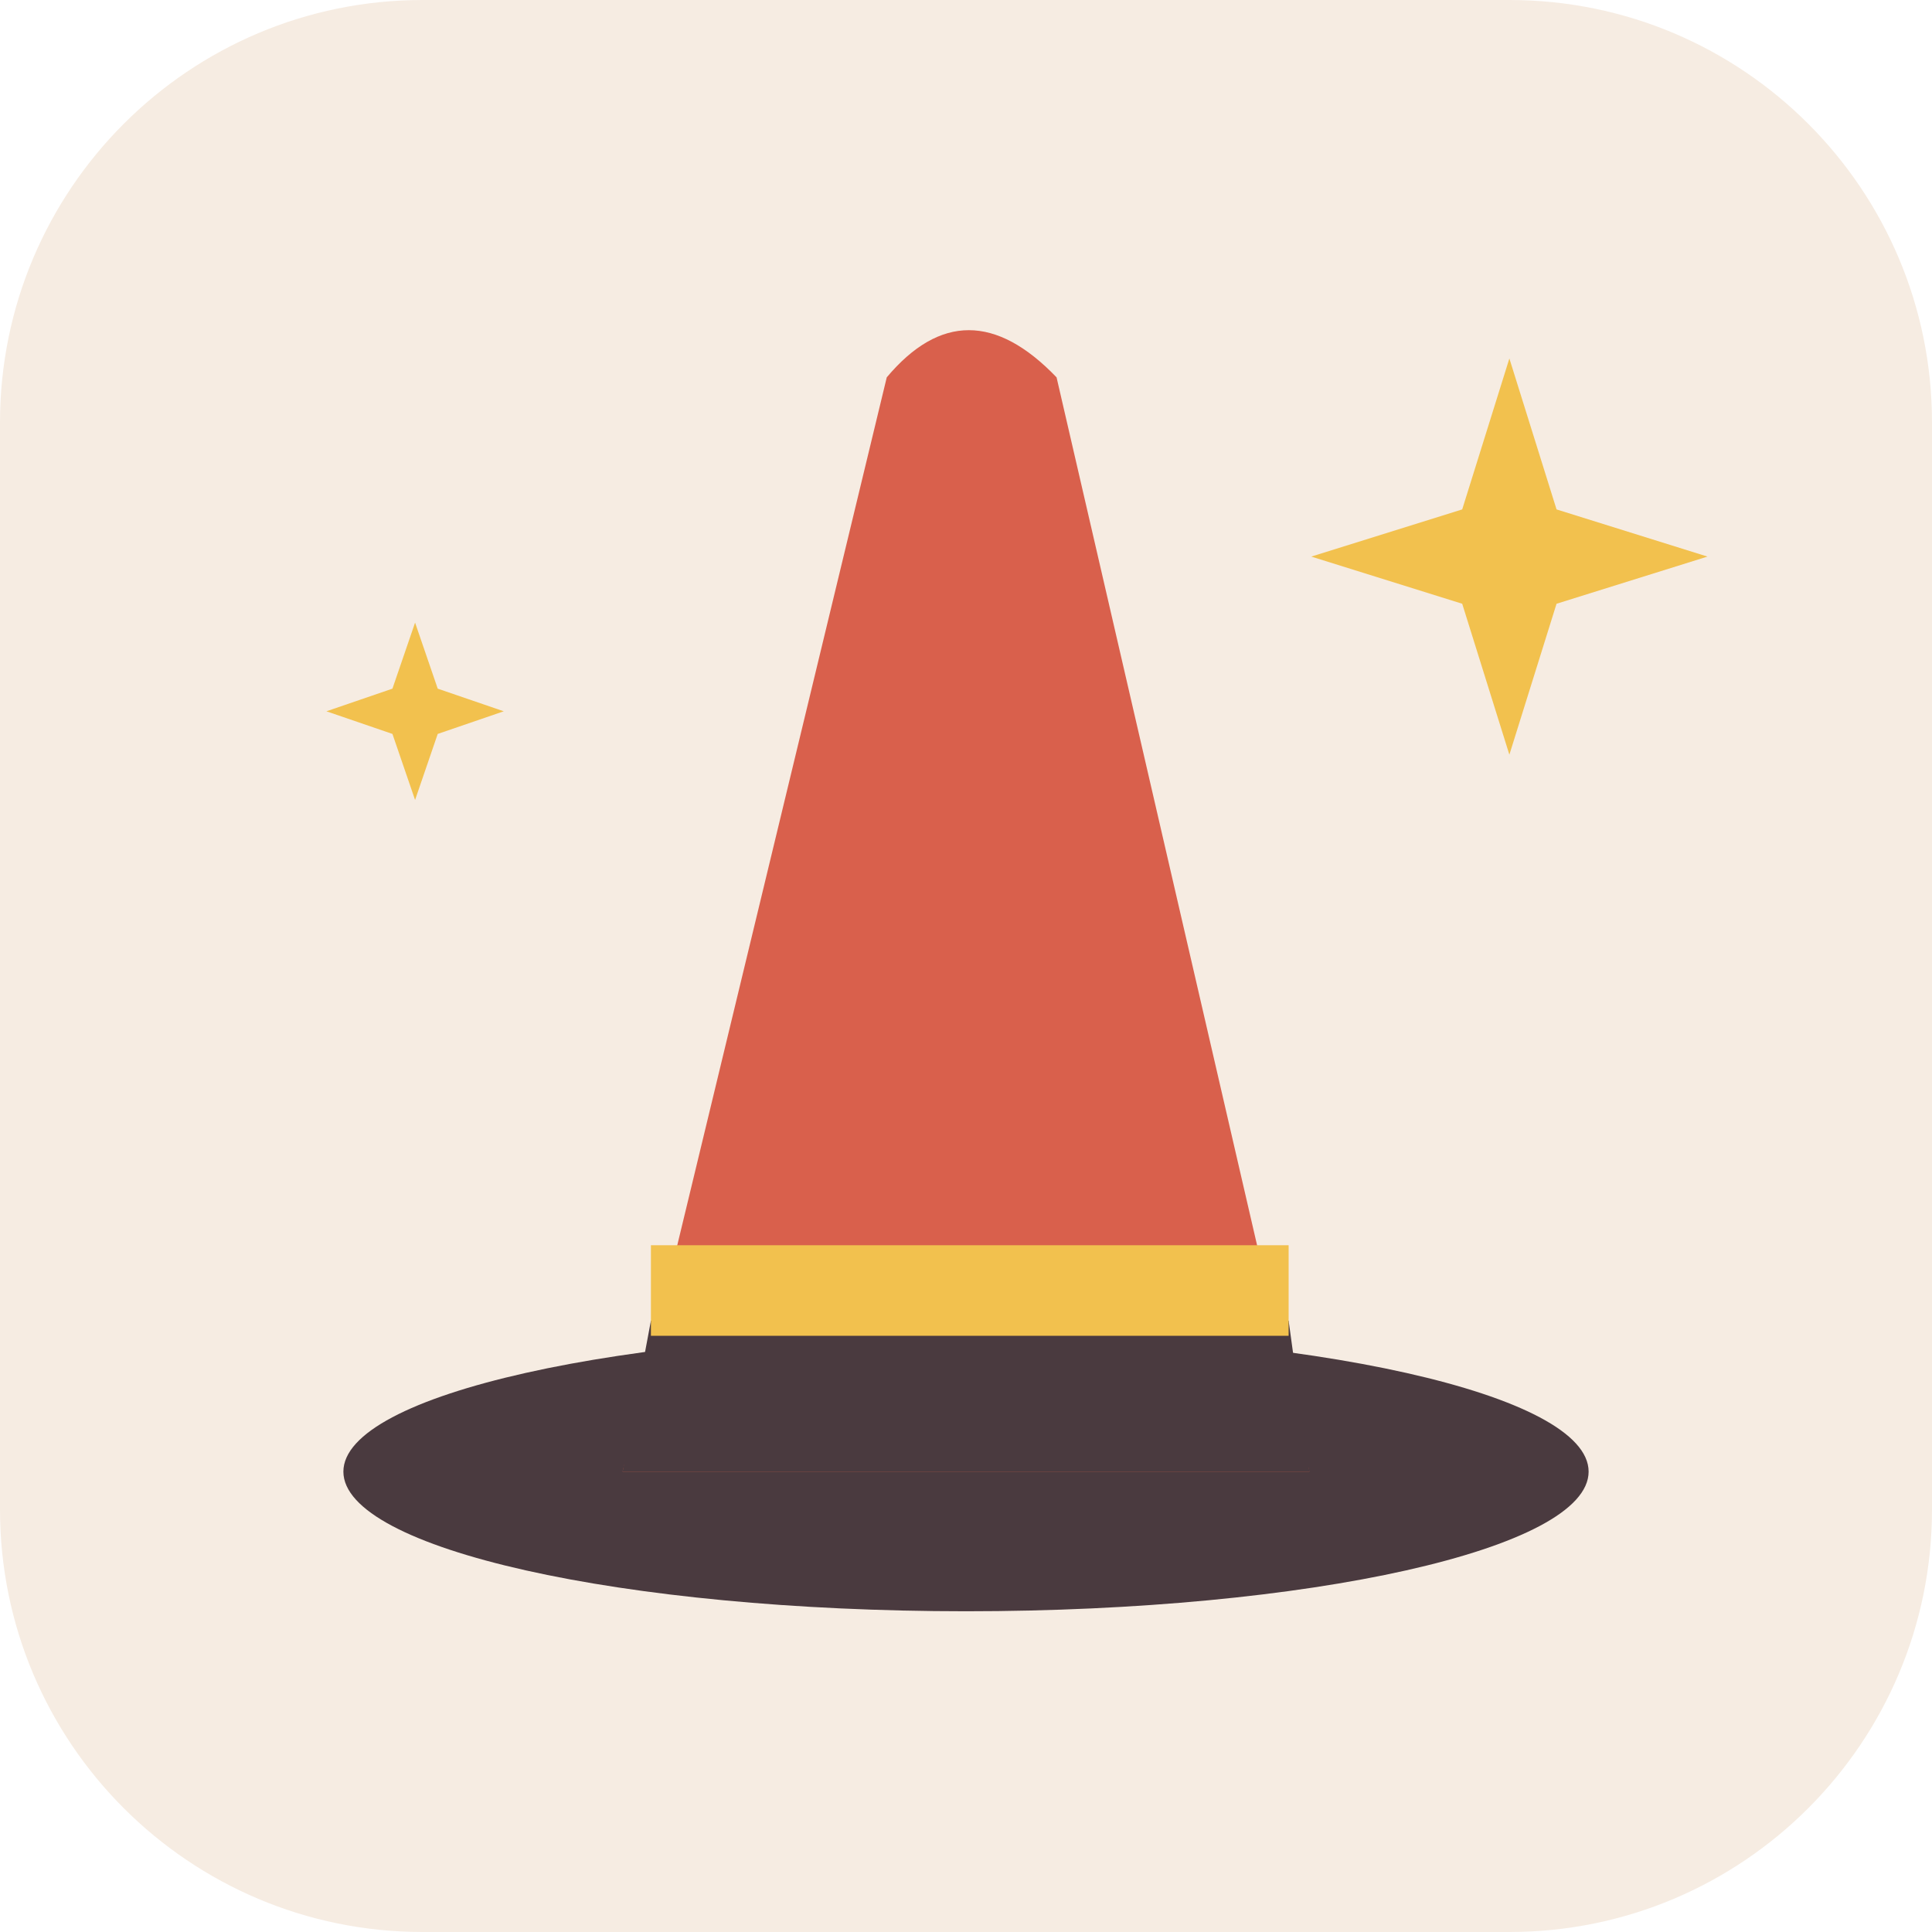
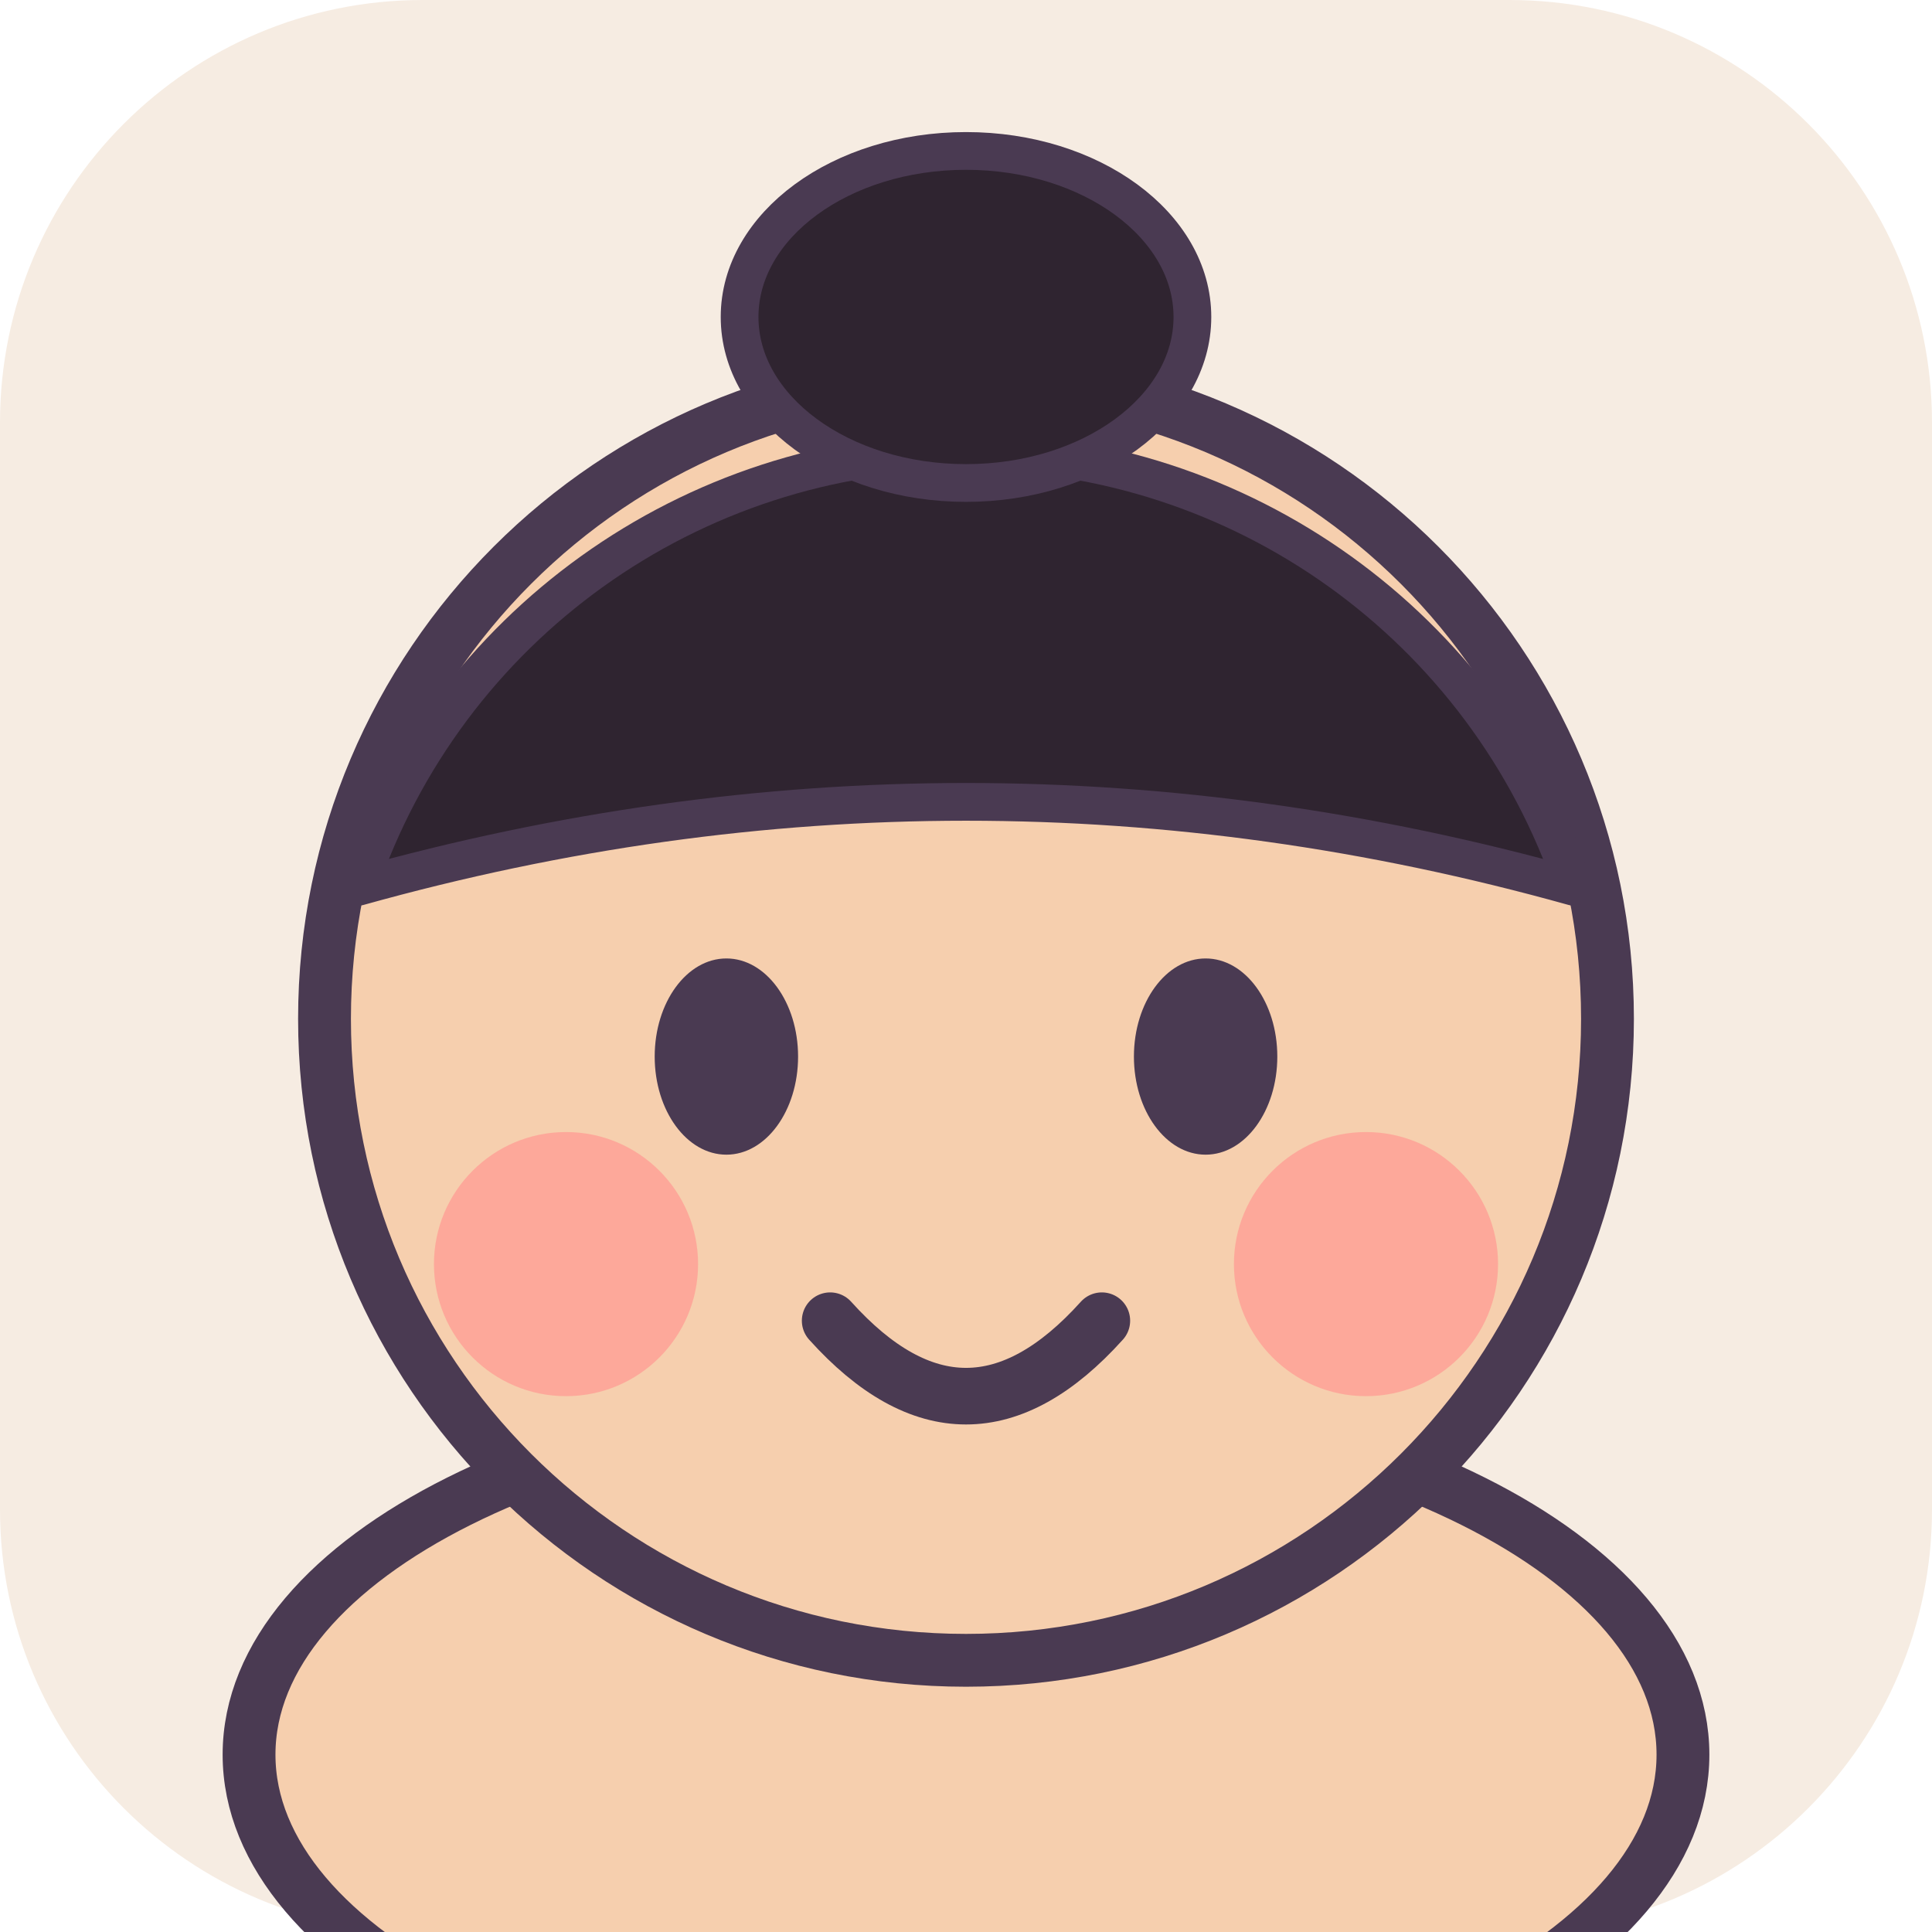
<svg xmlns="http://www.w3.org/2000/svg" viewBox="0 0 1024 1024">
  <rect width="1024" height="1024" rx="224" fill="#f6ece2" />
-   <ellipse cx="512" cy="780" rx="330" ry="74" fill="#4a3a3f" />
-   <path d="M330 780 L470 200 Q512 150 560 200 L694 780 Z" fill="#d9604c" />
-   <path d="M345 700 L683 700 L694 780 L330 780 Z" fill="#4a3a3f" />
-   <rect x="345" y="660" width="338" height="48" fill="#f2c14e" />
-   <path d="M800 190 L825 270 L905 295 L825 320 L800 400 L775 320 L695 295 L775 270 Z" fill="#f2c14e" />
-   <path d="M220 330 L232 365 L267 377 L232 389 L220 424 L208 389 L173 377 L208 365 Z" fill="#f2c14e" />
+   <ellipse cx="512" cy="930" rx="380" ry="190" fill="#f6cfae" stroke="#4a3a52" stroke-width="28" />
+   <circle cx="512" cy="540" r="340" fill="#f6cfae" stroke="#4a3a52" stroke-width="28" />
+   <path d="M190 470 A340 340 0 0 1 834 470 Q512 380 190 470 Z" fill="#2f2430" stroke="#4a3a52" stroke-width="20" stroke-linejoin="round" />
+   <ellipse cx="512" cy="168" rx="120" ry="88" fill="#2f2430" stroke="#4a3a52" stroke-width="20" />
+   <ellipse cx="385" cy="560" rx="38" ry="52" fill="#4a3a52" />
+   <ellipse cx="639" cy="560" rx="38" ry="52" fill="#4a3a52" />
+   <circle cx="300" cy="670" r="70" fill="#ff9f95" opacity="0.8" />
+   <circle cx="724" cy="670" r="70" fill="#ff9f95" opacity="0.8" />
+   <path d="M440 700 Q512 780 584 700" stroke="#4a3a52" stroke-width="30" stroke-linecap="round" fill="none" />
</svg>
